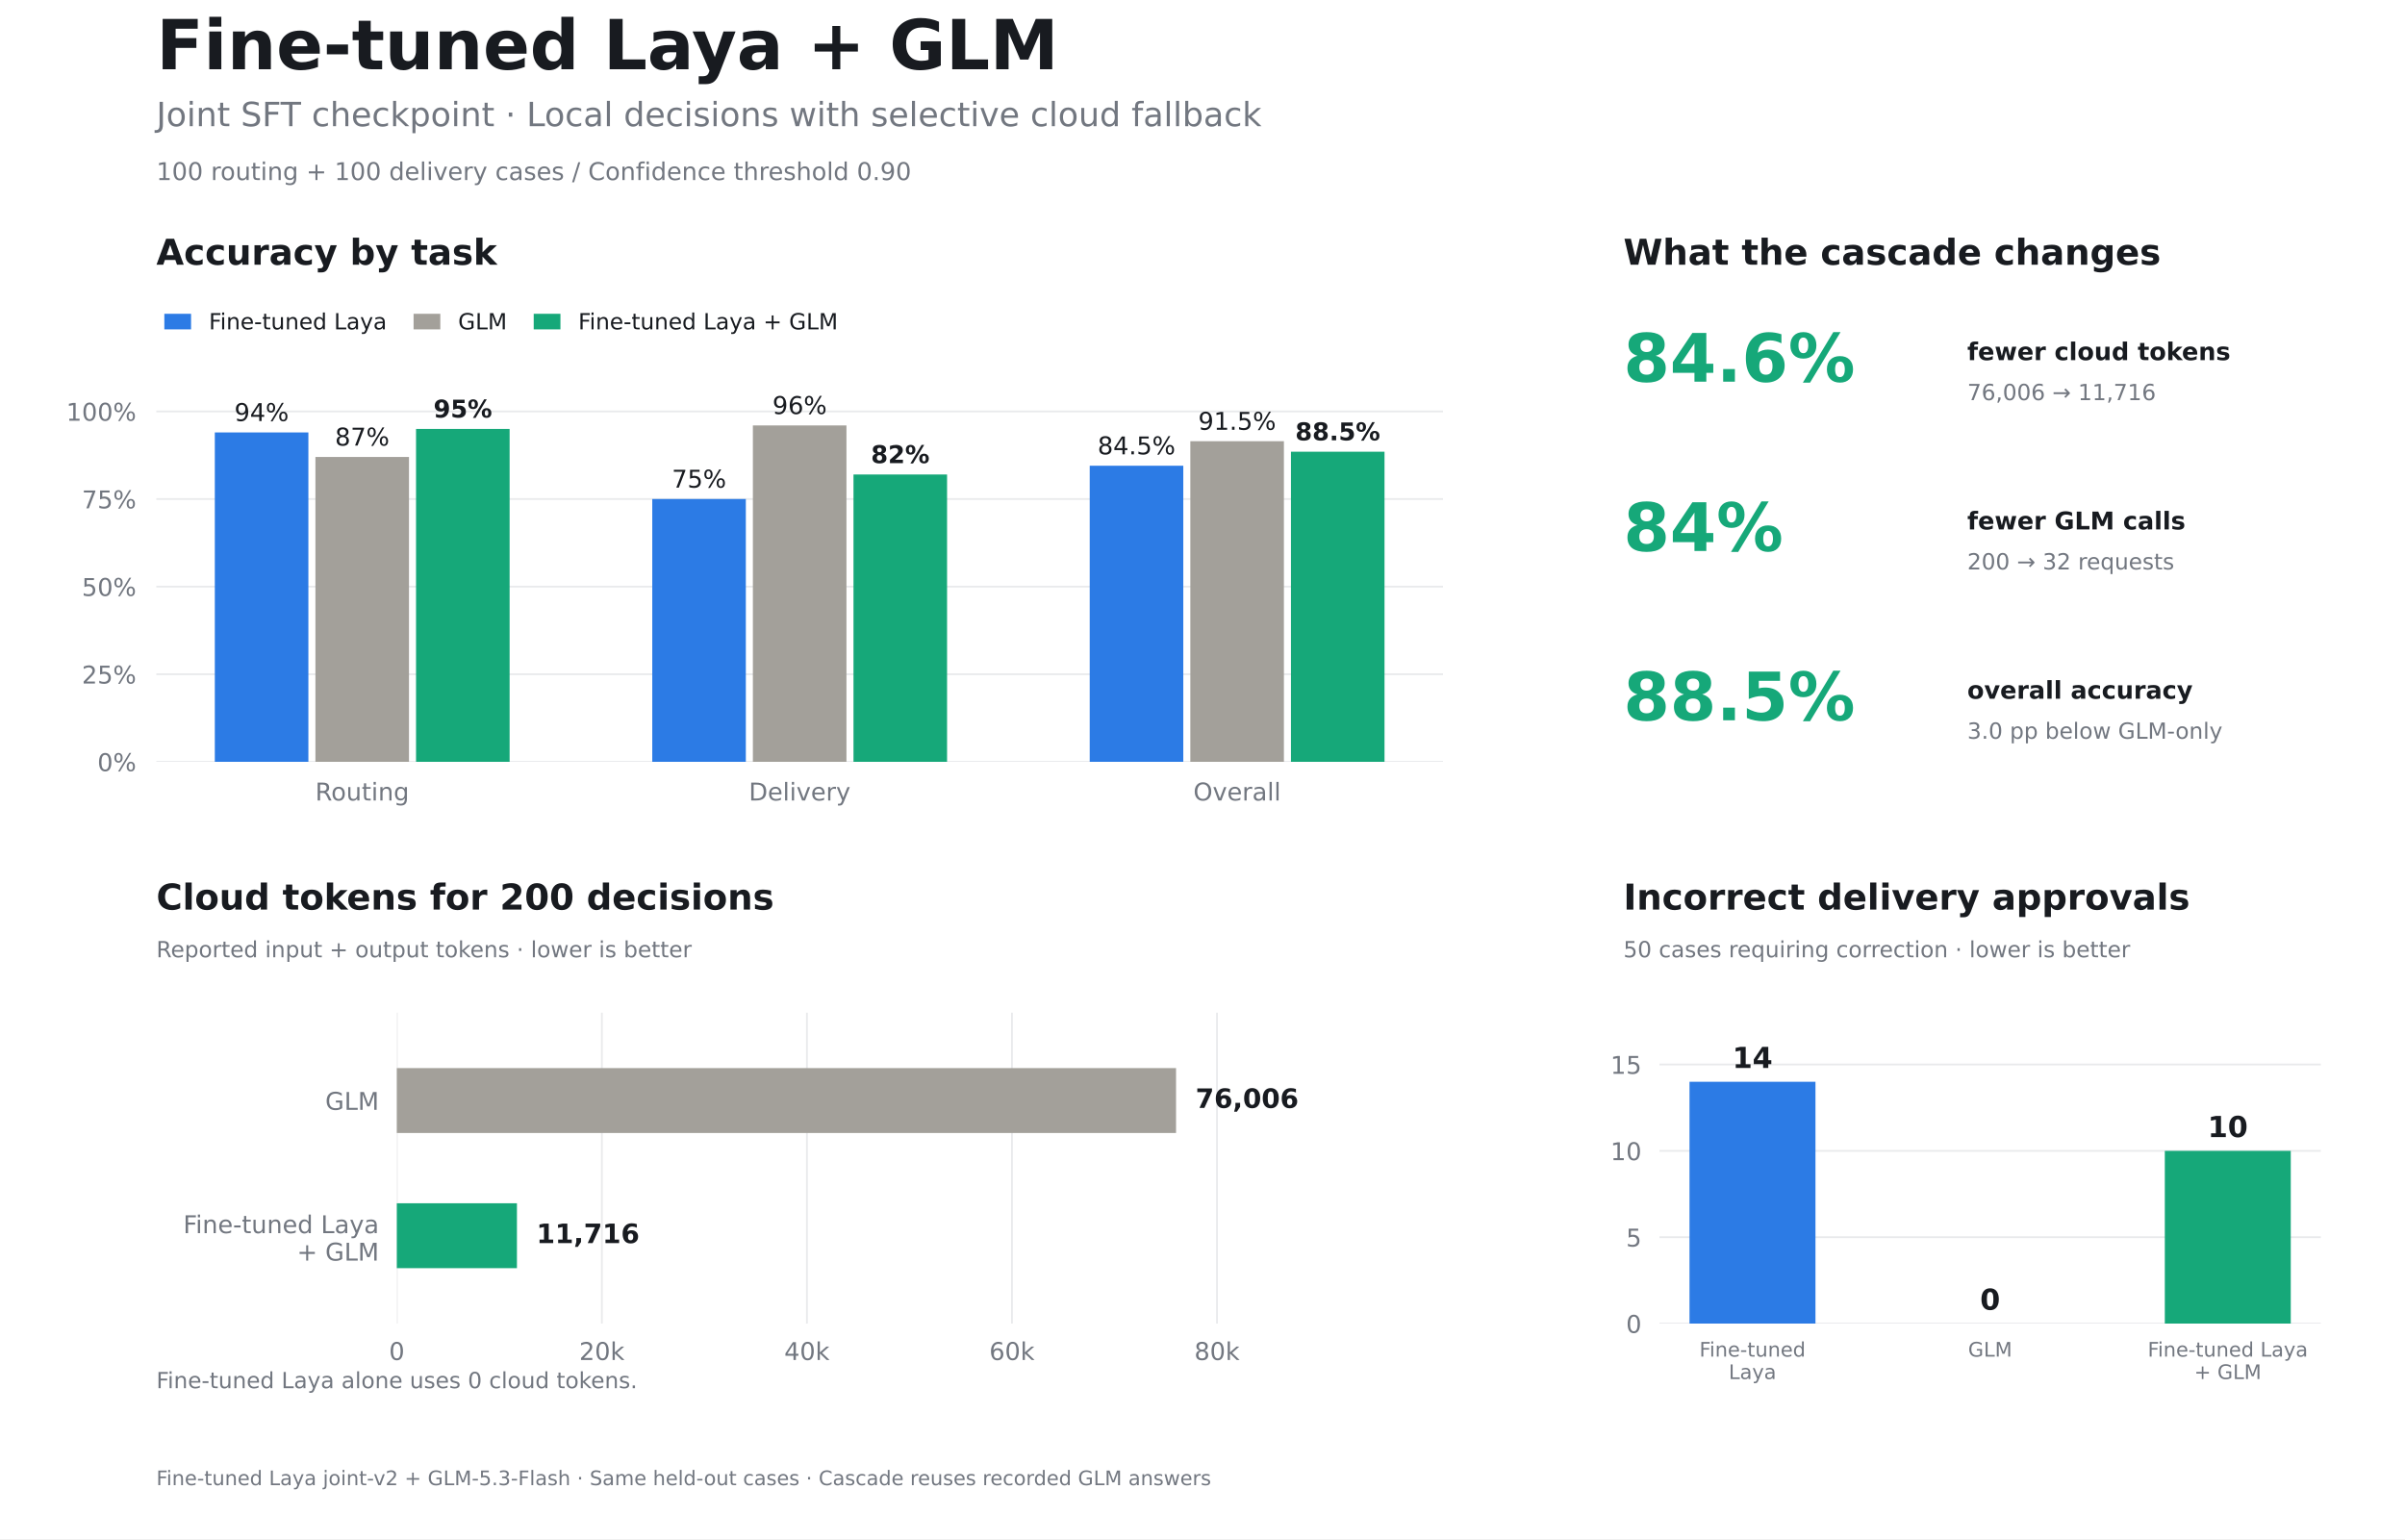
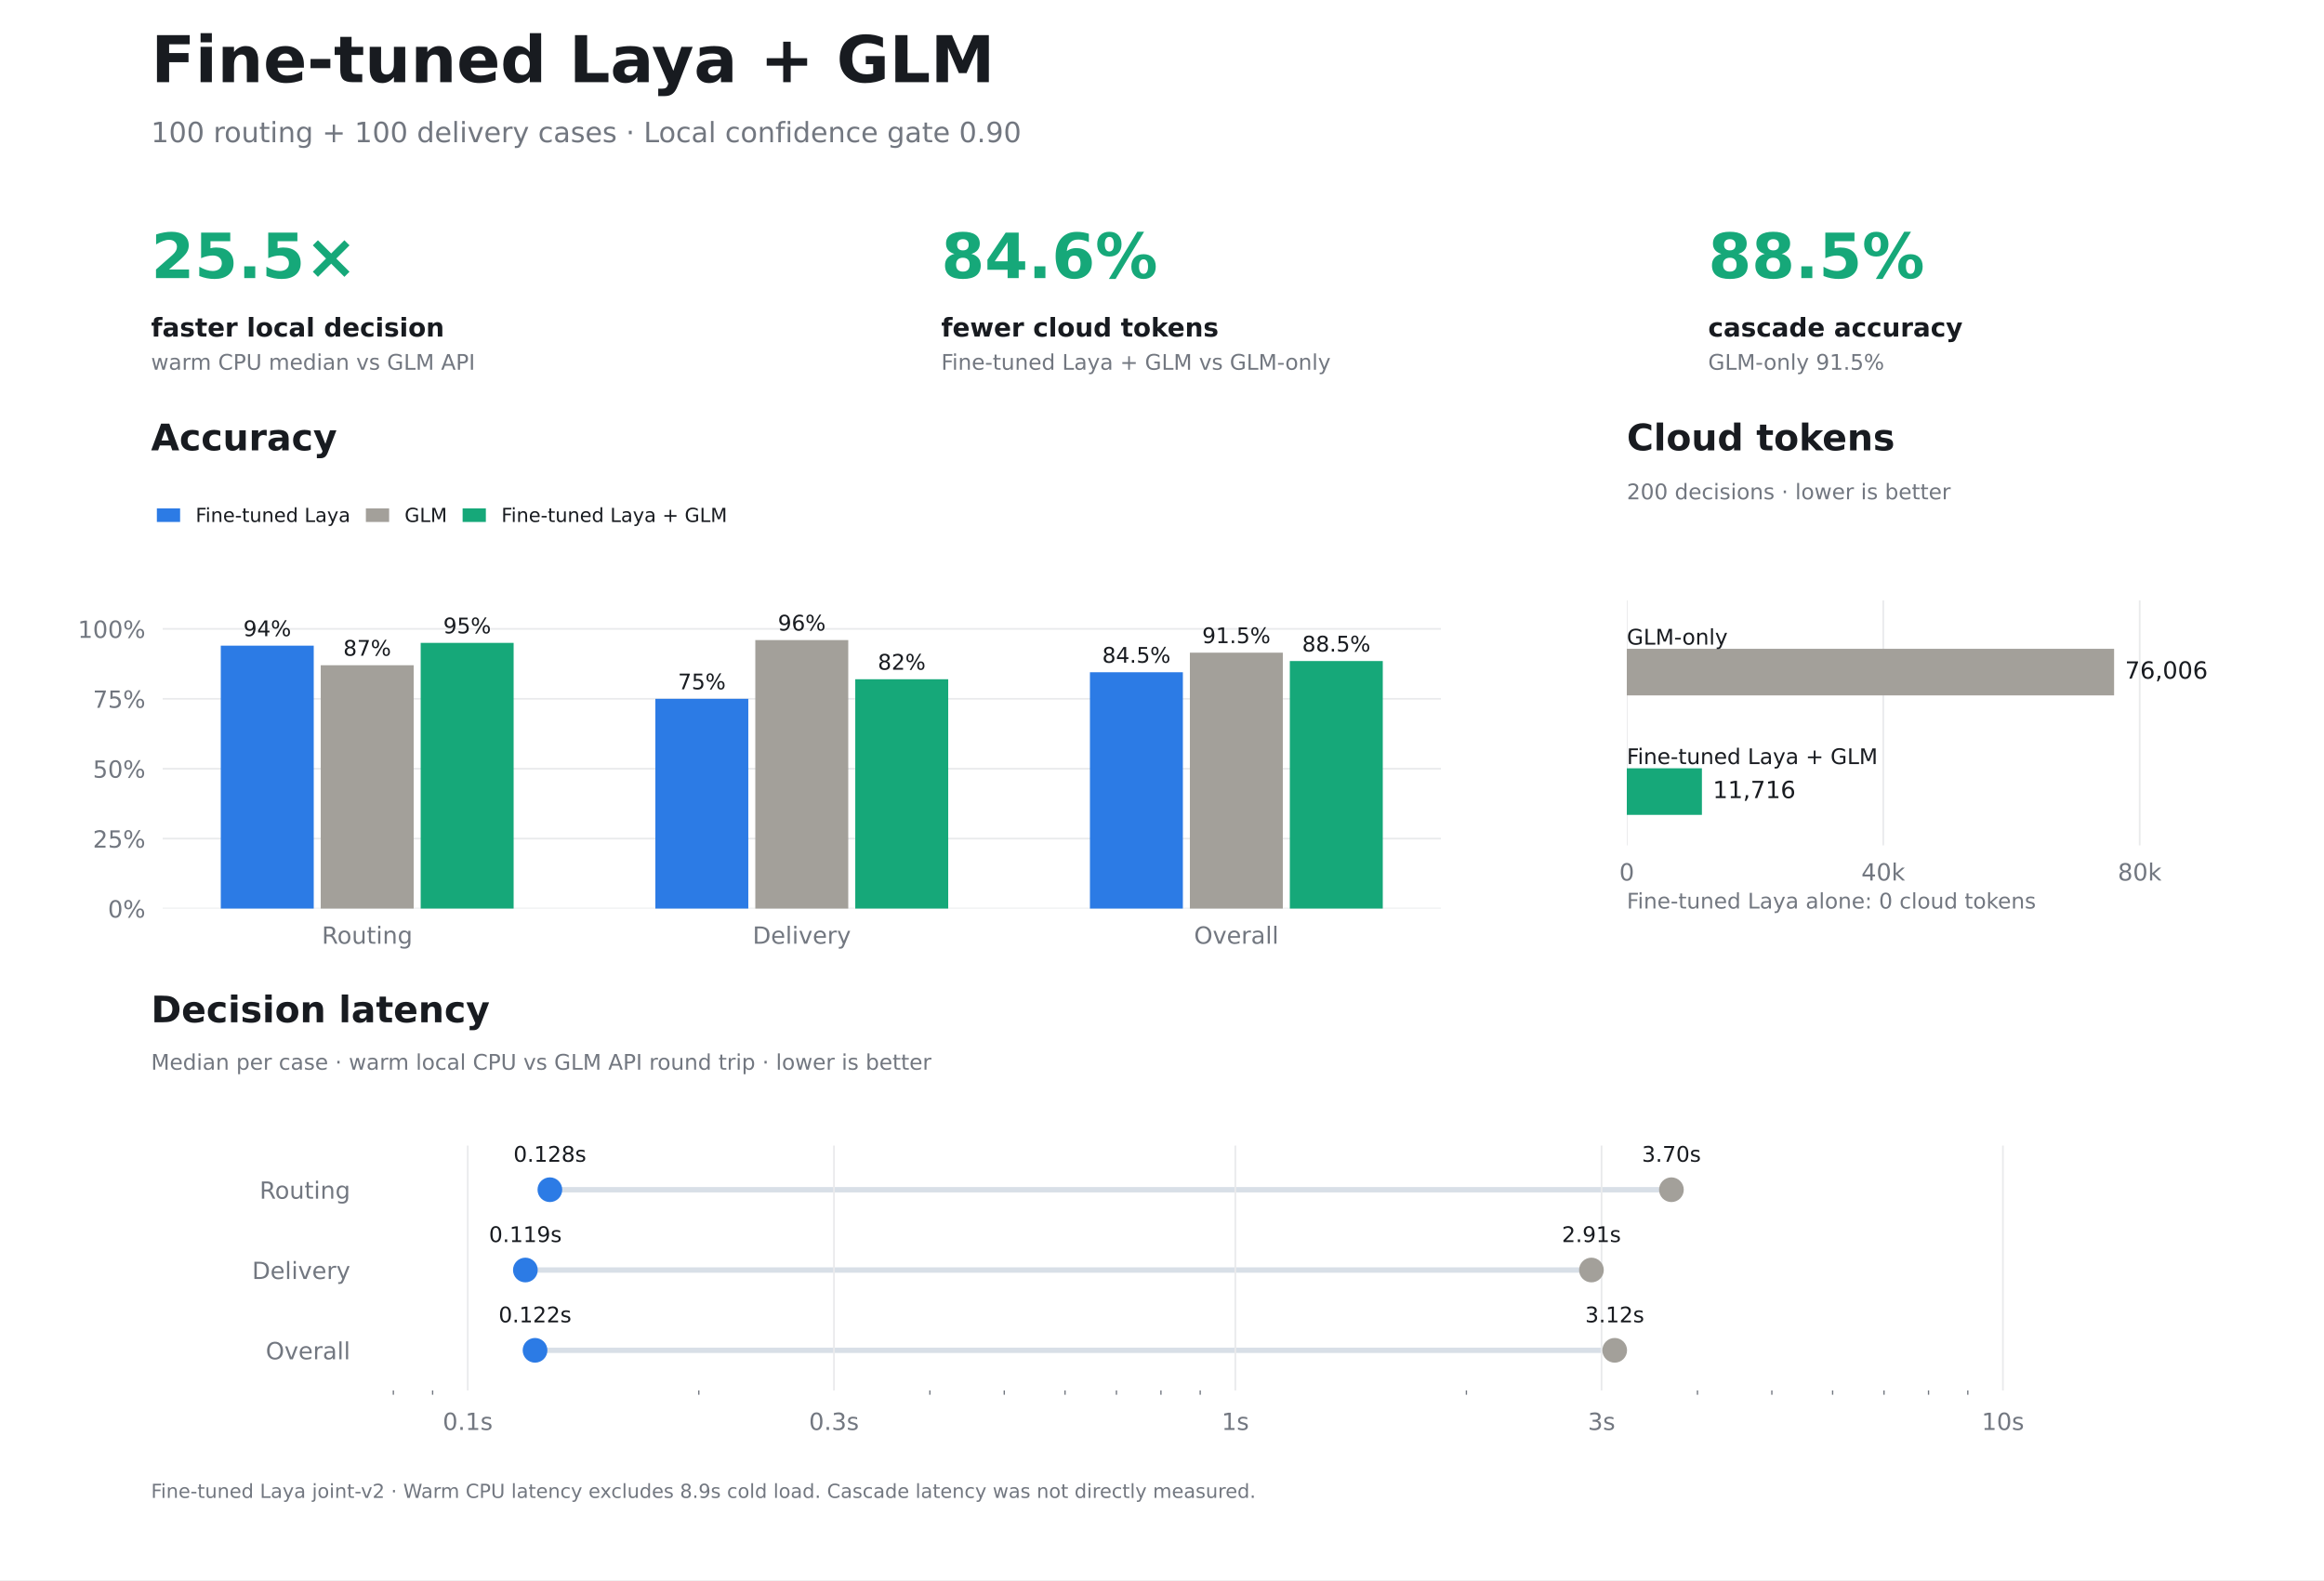
- <svg xmlns="http://www.w3.org/2000/svg" width="1080pt" height="691.2pt" viewBox="0 0 1080 691.2" version="1.1">
+ <svg xmlns="http://www.w3.org/2000/svg" xmlns:xlink="http://www.w3.org/1999/xlink" width="1080pt" height="734.4pt" viewBox="0 0 1080 734.4" version="1.1">
  <defs>
    <style type="text/css">*{stroke-linejoin: round; stroke-linecap: butt}</style>
  </defs>
  <g id="figure_1">
    <g id="patch_1">
-       <path d="M 0 691.2 L 1080 691.2 L 1080 0 L 0 0 z " style="fill: #ffffff" />
+       <path d="M 0 734.4  L 1080 734.4  L 1080 0  L 0 0  z " style="fill: #ffffff" />
    </g>
    <g id="axes_1">
      <g id="patch_2">
-         <path d="M 70.2 342.144 L 648 342.144 L 648 165.888 L 70.2 165.888 z " style="fill: #ffffff" />
+         <path d="M 75.6 422.28  L 669.6 422.28  L 669.6 275.4  L 75.6 275.4  z " style="fill: #ffffff" />
      </g>
      <g id="matplotlib.axis_1">
        <g id="xtick_1">
          <g id="line2d_1" />
          <g id="text_1">
-             <text style="font-size: 11px; font-family: 'DejaVu Sans'; text-anchor: middle; fill: #727780" x="162.656" y="359.502" transform="rotate(-0 162.6556 359.5023)">Routing</text>
+             <text style="font-size: 11px; font-family: 'DejaVu Sans'; text-anchor: middle; fill: #727780" x="170.648" y="438.638" transform="rotate(-0 170.6478 438.6383)">Routing</text>
          </g>
        </g>
        <g id="xtick_2">
          <g id="line2d_2" />
          <g id="text_2">
-             <text style="font-size: 11px; font-family: 'DejaVu Sans'; text-anchor: middle; fill: #727780" x="359.1" y="359.502" transform="rotate(-0 359.1 359.5023)">Delivery</text>
+             <text style="font-size: 11px; font-family: 'DejaVu Sans'; text-anchor: middle; fill: #727780" x="372.6" y="438.638" transform="rotate(-0 372.6 438.6383)">Delivery</text>
          </g>
        </g>
        <g id="xtick_3">
          <g id="line2d_3" />
          <g id="text_3">
-             <text style="font-size: 11px; font-family: 'DejaVu Sans'; text-anchor: middle; fill: #727780" x="555.544" y="359.502" transform="rotate(-0 555.5444 359.5023)">Overall</text>
+             <text style="font-size: 11px; font-family: 'DejaVu Sans'; text-anchor: middle; fill: #727780" x="574.552" y="438.638" transform="rotate(-0 574.5522 438.6383)">Overall</text>
          </g>
        </g>
      </g>
      <g id="matplotlib.axis_2">
        <g id="ytick_1">
          <g id="line2d_4">
-             <path d="M 70.2 342.144 L 648 342.144 " clip-path="url(#p330a0d3d9b)" style="fill: none; stroke: #e9eaec; stroke-width: 0.8; stroke-linecap: square" />
+             <path d="M 75.6 422.28  L 669.6 422.28  " clip-path="url(#p20b0ad1a99)" style="fill: none; stroke: #e9eaec; stroke-width: 0.8; stroke-linecap: square" />
          </g>
          <g id="line2d_5" />
          <g id="text_4">
-             <text style="font-size: 11px; font-family: 'DejaVu Sans'; text-anchor: end; fill: #727780" x="61.2" y="346.323" transform="rotate(-0 61.2 346.3231)">0%</text>
+             <text style="font-size: 11px; font-family: 'DejaVu Sans'; text-anchor: end; fill: #727780" x="67.6" y="426.459" transform="rotate(-0 67.6 426.4591)">0%</text>
          </g>
        </g>
        <g id="ytick_2">
          <g id="line2d_6">
-             <path d="M 70.2 302.801 L 648 302.801 " clip-path="url(#p330a0d3d9b)" style="fill: none; stroke: #e9eaec; stroke-width: 0.8; stroke-linecap: square" />
+             <path d="M 75.6 389.784  L 669.6 389.784  " clip-path="url(#p20b0ad1a99)" style="fill: none; stroke: #e9eaec; stroke-width: 0.8; stroke-linecap: square" />
          </g>
          <g id="line2d_7" />
          <g id="text_5">
-             <text style="font-size: 11px; font-family: 'DejaVu Sans'; text-anchor: end; fill: #727780" x="61.2" y="306.98" transform="rotate(-0 61.2 306.9803)">25%</text>
+             <text style="font-size: 11px; font-family: 'DejaVu Sans'; text-anchor: end; fill: #727780" x="67.6" y="393.964" transform="rotate(-0 67.6 393.9636)">25%</text>
          </g>
        </g>
        <g id="ytick_3">
          <g id="line2d_8">
-             <path d="M 70.2 263.458 L 648 263.458 " clip-path="url(#p330a0d3d9b)" style="fill: none; stroke: #e9eaec; stroke-width: 0.8; stroke-linecap: square" />
+             <path d="M 75.6 357.289  L 669.6 357.289  " clip-path="url(#p20b0ad1a99)" style="fill: none; stroke: #e9eaec; stroke-width: 0.8; stroke-linecap: square" />
          </g>
          <g id="line2d_9" />
          <g id="text_6">
-             <text style="font-size: 11px; font-family: 'DejaVu Sans'; text-anchor: end; fill: #727780" x="61.2" y="267.637" transform="rotate(-0 61.2 267.6374)">50%</text>
+             <text style="font-size: 11px; font-family: 'DejaVu Sans'; text-anchor: end; fill: #727780" x="67.6" y="361.468" transform="rotate(-0 67.6 361.468)">50%</text>
          </g>
        </g>
        <g id="ytick_4">
          <g id="line2d_10">
-             <path d="M 70.2 224.115 L 648 224.115 " clip-path="url(#p330a0d3d9b)" style="fill: none; stroke: #e9eaec; stroke-width: 0.8; stroke-linecap: square" />
+             <path d="M 75.6 324.793  L 669.6 324.793  " clip-path="url(#p20b0ad1a99)" style="fill: none; stroke: #e9eaec; stroke-width: 0.8; stroke-linecap: square" />
          </g>
          <g id="line2d_11" />
          <g id="text_7">
-             <text style="font-size: 11px; font-family: 'DejaVu Sans'; text-anchor: end; fill: #727780" x="61.2" y="228.295" transform="rotate(-0 61.2 228.2946)">75%</text>
+             <text style="font-size: 11px; font-family: 'DejaVu Sans'; text-anchor: end; fill: #727780" x="67.6" y="328.972" transform="rotate(-0 67.6 328.9724)">75%</text>
          </g>
        </g>
        <g id="ytick_5">
          <g id="line2d_12">
-             <path d="M 70.2 184.773 L 648 184.773 " clip-path="url(#p330a0d3d9b)" style="fill: none; stroke: #e9eaec; stroke-width: 0.8; stroke-linecap: square" />
+             <path d="M 75.6 292.298  L 669.6 292.298  " clip-path="url(#p20b0ad1a99)" style="fill: none; stroke: #e9eaec; stroke-width: 0.8; stroke-linecap: square" />
          </g>
          <g id="line2d_13" />
          <g id="text_8">
-             <text style="font-size: 11px; font-family: 'DejaVu Sans'; text-anchor: end; fill: #727780" x="61.2" y="188.952" transform="rotate(-0 61.2 188.9517)">100%</text>
+             <text style="font-size: 11px; font-family: 'DejaVu Sans'; text-anchor: end; fill: #727780" x="67.6" y="296.477" transform="rotate(-0 67.6 296.4768)">100%</text>
          </g>
        </g>
      </g>
      <g id="patch_3">
-         <path d="M 96.464 342.144 L 138.483 342.144 L 138.483 194.215 L 96.464 194.215 z " clip-path="url(#p330a0d3d9b)" style="fill: #2c7be5" />
+         <path d="M 102.6 422.28  L 145.798 422.28  L 145.798 300.097  L 102.6 300.097  z " clip-path="url(#p20b0ad1a99)" style="fill: #2c7be5" />
      </g>
      <g id="patch_4">
-         <path d="M 292.908 342.144 L 334.928 342.144 L 334.928 224.115 L 292.908 224.115 z " clip-path="url(#p330a0d3d9b)" style="fill: #2c7be5" />
+         <path d="M 304.552 422.28  L 347.75 422.28  L 347.75 324.793  L 304.552 324.793  z " clip-path="url(#p20b0ad1a99)" style="fill: #2c7be5" />
      </g>
      <g id="patch_5">
-         <path d="M 489.352 342.144 L 531.372 342.144 L 531.372 209.165 L 489.352 209.165 z " clip-path="url(#p330a0d3d9b)" style="fill: #2c7be5" />
+         <path d="M 506.504 422.28  L 549.702 422.28  L 549.702 312.445  L 506.504 312.445  z " clip-path="url(#p20b0ad1a99)" style="fill: #2c7be5" />
      </g>
      <g id="text_9">
-         <text style="font-size: 11px; font-family: 'DejaVu Sans'; text-anchor: middle; fill: #181b20" x="117.473" y="189.095" transform="rotate(-0 117.4734 189.0945)">94%</text>
+         <text style="font-size: 10px; font-family: 'DejaVu Sans'; text-anchor: middle; fill: #181b20" x="124.199" y="295.677" transform="rotate(-0 124.1988 295.6773)">94%</text>
      </g>
      <g id="text_10">
-         <text style="font-size: 11px; font-family: 'DejaVu Sans'; text-anchor: middle; fill: #181b20" x="313.918" y="218.995" transform="rotate(-0 313.9178 218.9951)">75%</text>
+         <text style="font-size: 10px; font-family: 'DejaVu Sans'; text-anchor: middle; fill: #181b20" x="326.151" y="320.374" transform="rotate(-0 326.151 320.3739)">75%</text>
      </g>
      <g id="text_11">
-         <text style="font-size: 11px; font-family: 'DejaVu Sans'; text-anchor: middle; fill: #181b20" x="510.362" y="204.045" transform="rotate(-0 510.3622 204.0448)">84.5%</text>
+         <text style="font-size: 10px; font-family: 'DejaVu Sans'; text-anchor: middle; fill: #181b20" x="528.103" y="308.026" transform="rotate(-0 528.1032 308.0256)">84.5%</text>
      </g>
      <g id="patch_6">
-         <path d="M 141.646 342.144 L 183.665 342.144 L 183.665 205.231 L 141.646 205.231 z " clip-path="url(#p330a0d3d9b)" style="fill: #a3a09a" />
+         <path d="M 149.049 422.28  L 192.247 422.28  L 192.247 309.195  L 149.049 309.195  z " clip-path="url(#p20b0ad1a99)" style="fill: #a3a09a" />
      </g>
      <g id="patch_7">
-         <path d="M 338.09 342.144 L 380.11 342.144 L 380.11 191.067 L 338.09 191.067 z " clip-path="url(#p330a0d3d9b)" style="fill: #a3a09a" />
+         <path d="M 351.001 422.28  L 394.199 422.28  L 394.199 297.497  L 351.001 297.497  z " clip-path="url(#p20b0ad1a99)" style="fill: #a3a09a" />
      </g>
      <g id="patch_8">
-         <path d="M 534.535 342.144 L 576.554 342.144 L 576.554 198.149 L 534.535 198.149 z " clip-path="url(#p330a0d3d9b)" style="fill: #a3a09a" />
+         <path d="M 552.953 422.28  L 596.151 422.28  L 596.151 303.346  L 552.953 303.346  z " clip-path="url(#p20b0ad1a99)" style="fill: #a3a09a" />
      </g>
      <g id="text_12">
-         <text style="font-size: 11px; font-family: 'DejaVu Sans'; text-anchor: middle; fill: #181b20" x="162.656" y="200.111" transform="rotate(-0 162.6556 200.1105)">87%</text>
+         <text style="font-size: 10px; font-family: 'DejaVu Sans'; text-anchor: middle; fill: #181b20" x="170.648" y="304.776" transform="rotate(-0 170.6478 304.776)">87%</text>
      </g>
      <g id="text_13">
-         <text style="font-size: 11px; font-family: 'DejaVu Sans'; text-anchor: middle; fill: #181b20" x="359.1" y="185.947" transform="rotate(-0 359.1 185.9471)">96%</text>
+         <text style="font-size: 10px; font-family: 'DejaVu Sans'; text-anchor: middle; fill: #181b20" x="372.6" y="293.078" transform="rotate(-0 372.6 293.0776)">96%</text>
      </g>
      <g id="text_14">
-         <text style="font-size: 11px; font-family: 'DejaVu Sans'; text-anchor: middle; fill: #181b20" x="555.544" y="193.029" transform="rotate(-0 555.5444 193.0288)">91.5%</text>
+         <text style="font-size: 10px; font-family: 'DejaVu Sans'; text-anchor: middle; fill: #181b20" x="574.552" y="298.927" transform="rotate(-0 574.5522 298.9268)">91.5%</text>
      </g>
      <g id="patch_9">
-         <path d="M 186.828 342.144 L 228.848 342.144 L 228.848 192.641 L 186.828 192.641 z " clip-path="url(#p330a0d3d9b)" style="fill: #16a879" />
+         <path d="M 195.498 422.28  L 238.696 422.28  L 238.696 298.797  L 195.498 298.797  z " clip-path="url(#p20b0ad1a99)" style="fill: #16a879" />
      </g>
      <g id="patch_10">
-         <path d="M 383.272 342.144 L 425.292 342.144 L 425.292 213.099 L 383.272 213.099 z " clip-path="url(#p330a0d3d9b)" style="fill: #16a879" />
+         <path d="M 397.45 422.28  L 440.648 422.28  L 440.648 315.695  L 397.45 315.695  z " clip-path="url(#p20b0ad1a99)" style="fill: #16a879" />
      </g>
      <g id="patch_11">
-         <path d="M 579.717 342.144 L 621.736 342.144 L 621.736 202.87 L 579.717 202.87 z " clip-path="url(#p330a0d3d9b)" style="fill: #16a879" />
+         <path d="M 599.402 422.28  L 642.6 422.28  L 642.6 307.246  L 599.402 307.246  z " clip-path="url(#p20b0ad1a99)" style="fill: #16a879" />
      </g>
      <g id="text_15">
-         <text style="font-weight: 700; font-size: 11px; font-family: 'DejaVu Sans'; text-anchor: middle; fill: #181b20" x="207.838" y="187.521" transform="rotate(-0 207.8378 187.5208)">95%</text>
+         <text style="font-size: 10px; font-family: 'DejaVu Sans'; text-anchor: middle; fill: #181b20" x="217.097" y="294.377" transform="rotate(-0 217.0968 294.3774)">95%</text>
      </g>
      <g id="text_16">
-         <text style="font-weight: 700; font-size: 11px; font-family: 'DejaVu Sans'; text-anchor: middle; fill: #181b20" x="404.282" y="207.979" transform="rotate(-0 404.2822 207.9791)">82%</text>
+         <text style="font-size: 10px; font-family: 'DejaVu Sans'; text-anchor: middle; fill: #181b20" x="419.049" y="311.275" transform="rotate(-0 419.049 311.2751)">82%</text>
      </g>
      <g id="text_17">
-         <text style="font-weight: 700; font-size: 11px; font-family: 'DejaVu Sans'; text-anchor: middle; fill: #181b20" x="600.727" y="197.75" transform="rotate(-0 600.7266 197.7499)">88.5%</text>
+         <text style="font-size: 10px; font-family: 'DejaVu Sans'; text-anchor: middle; fill: #181b20" x="621.001" y="302.826" transform="rotate(-0 621.0012 302.8263)">88.5%</text>
      </g>
    </g>
    <g id="axes_2">
      <g id="patch_12">
-         <path d="M 178.2 594.432 L 615.6 594.432 L 615.6 454.81 L 178.2 454.81 z " style="fill: #ffffff" />
+         <path d="M 756 392.904  L 1036.8 392.904  L 1036.8 279.072  L 756 279.072  z " style="fill: #ffffff" />
      </g>
      <g id="matplotlib.axis_3">
        <g id="xtick_4">
          <g id="line2d_14">
-             <path d="M 178.2 594.432 L 178.2 454.81 " clip-path="url(#pcb8eba3ae8)" style="fill: none; stroke: #e9eaec; stroke-width: 0.8; stroke-linecap: square" />
+             <path d="M 756 392.904  L 756 279.072  " clip-path="url(#pf6591b30eb)" style="fill: none; stroke: #e9eaec; stroke-width: 0.8; stroke-linecap: square" />
          </g>
          <g id="line2d_15" />
          <g id="text_18">
-             <text style="font-size: 11px; font-family: 'DejaVu Sans'; text-anchor: middle; fill: #727780" x="178.2" y="610.79" transform="rotate(-0 178.2 610.7903)">0</text>
+             <text style="font-size: 11px; font-family: 'DejaVu Sans'; text-anchor: middle; fill: #727780" x="756" y="409.262" transform="rotate(-0 756 409.2623)">0</text>
          </g>
        </g>
        <g id="xtick_5">
          <g id="line2d_16">
-             <path d="M 270.277 594.432 L 270.277 454.81 " clip-path="url(#pcb8eba3ae8)" style="fill: none; stroke: #e9eaec; stroke-width: 0.8; stroke-linecap: square" />
+             <path d="M 875.176 392.904  L 875.176 279.072  " clip-path="url(#pf6591b30eb)" style="fill: none; stroke: #e9eaec; stroke-width: 0.8; stroke-linecap: square" />
          </g>
          <g id="line2d_17" />
          <g id="text_19">
-             <text style="font-size: 11px; font-family: 'DejaVu Sans'; text-anchor: middle; fill: #727780" x="270.277" y="610.79" transform="rotate(-0 270.2769 610.7903)">20k</text>
+             <text style="font-size: 11px; font-family: 'DejaVu Sans'; text-anchor: middle; fill: #727780" x="875.176" y="409.262" transform="rotate(-0 875.1757 409.2623)">40k</text>
          </g>
        </g>
        <g id="xtick_6">
          <g id="line2d_18">
-             <path d="M 362.354 594.432 L 362.354 454.81 " clip-path="url(#pcb8eba3ae8)" style="fill: none; stroke: #e9eaec; stroke-width: 0.8; stroke-linecap: square" />
+             <path d="M 994.351 392.904  L 994.351 279.072  " clip-path="url(#pf6591b30eb)" style="fill: none; stroke: #e9eaec; stroke-width: 0.8; stroke-linecap: square" />
          </g>
          <g id="line2d_19" />
          <g id="text_20">
-             <text style="font-size: 11px; font-family: 'DejaVu Sans'; text-anchor: middle; fill: #727780" x="362.354" y="610.79" transform="rotate(-0 362.3539 610.7903)">40k</text>
-           </g>
-         </g>
-         <g id="xtick_7">
-           <g id="line2d_20">
-             <path d="M 454.431 594.432 L 454.431 454.81 " clip-path="url(#pcb8eba3ae8)" style="fill: none; stroke: #e9eaec; stroke-width: 0.8; stroke-linecap: square" />
-           </g>
-           <g id="line2d_21" />
-           <g id="text_21">
-             <text style="font-size: 11px; font-family: 'DejaVu Sans'; text-anchor: middle; fill: #727780" x="454.431" y="610.79" transform="rotate(-0 454.4308 610.7903)">60k</text>
-           </g>
-         </g>
-         <g id="xtick_8">
-           <g id="line2d_22">
-             <path d="M 546.508 594.432 L 546.508 454.81 " clip-path="url(#pcb8eba3ae8)" style="fill: none; stroke: #e9eaec; stroke-width: 0.8; stroke-linecap: square" />
-           </g>
-           <g id="line2d_23" />
-           <g id="text_22">
-             <text style="font-size: 11px; font-family: 'DejaVu Sans'; text-anchor: middle; fill: #727780" x="546.508" y="610.79" transform="rotate(-0 546.5078 610.7903)">80k</text>
-           </g>
-         </g>
-       </g>
-       <g id="matplotlib.axis_4">
-         <g id="ytick_6">
-           <g id="line2d_24" />
-           <g id="text_23">
-             <text style="font-size: 11px; font-family: 'DejaVu Sans'; text-anchor: end; fill: #727780" x="170.2" y="498.447" transform="rotate(-0 170.2 498.4472)">GLM</text>
-           </g>
-         </g>
-         <g id="ytick_7">
-           <g id="line2d_25" />
-           <g id="text_24">
-             <text style="font-size: 11px; font-family: 'DejaVu Sans'; fill: #727780" transform="translate(82.2825 553.8297)">Fine-tuned Laya</text>
-             <text style="font-size: 11px; font-family: 'DejaVu Sans'; fill: #727780" transform="translate(133.3431 566.1473)">+ GLM</text>
-           </g>
-         </g>
-       </g>
+             <text style="font-size: 11px; font-family: 'DejaVu Sans'; text-anchor: middle; fill: #727780" x="994.351" y="409.262" transform="rotate(-0 994.3513 409.2623)">80k</text>
+           </g>
+         </g>
+       </g>
+       <g id="matplotlib.axis_4" />
      <g id="patch_13">
-         <path d="M 178.2 508.837 L 528.12 508.837 L 528.12 479.699 L 178.2 479.699 z " clip-path="url(#pcb8eba3ae8)" style="fill: #a3a09a" />
-       </g>
-       <g id="text_25">
-         <text style="font-weight: 700; font-size: 12px; font-family: 'DejaVu Sans'; text-anchor: start; fill: #181b20" x="536.868" y="497.579" transform="rotate(-0 536.868 497.5794)">76,006</text>
+         <path d="M 756 323.217  L 982.452 323.217  L 982.452 301.561  L 756 301.561  z " clip-path="url(#pf6591b30eb)" style="fill: #a3a09a" />
+       </g>
+       <g id="text_21">
+         <text style="font-size: 10px; font-family: 'DejaVu Sans'; text-anchor: start; fill: #181b20" x="756" y="299.6" transform="rotate(-0 756 299.6003)">GLM-only</text>
+       </g>
+       <g id="text_22">
+         <text style="font-size: 11px; font-family: 'DejaVu Sans'; text-anchor: start; fill: #181b20" x="987.517" y="315.424" transform="rotate(-0 987.5166 315.424)">76,006</text>
      </g>
      <g id="patch_14">
-         <path d="M 178.2 569.543 L 232.139 569.543 L 232.139 540.404 L 178.2 540.404 z " clip-path="url(#pcb8eba3ae8)" style="fill: #16a879" />
-       </g>
-       <g id="text_26">
-         <text style="font-weight: 700; font-size: 12px; font-family: 'DejaVu Sans'; text-anchor: start; fill: #181b20" x="240.887" y="558.285" transform="rotate(-0 240.8867 558.2847)">11,716</text>
+         <path d="M 756 378.744  L 790.907 378.744  L 790.907 357.089  L 756 357.089  z " clip-path="url(#pf6591b30eb)" style="fill: #16a879" />
+       </g>
+       <g id="text_23">
+         <text style="font-size: 10px; font-family: 'DejaVu Sans'; text-anchor: start; fill: #181b20" x="756" y="355.128" transform="rotate(-0 756 355.1281)">Fine-tuned Laya + GLM</text>
+       </g>
+       <g id="text_24">
+         <text style="font-size: 11px; font-family: 'DejaVu Sans'; text-anchor: start; fill: #181b20" x="795.972" y="370.952" transform="rotate(-0 795.9715 370.9518)">11,716</text>
      </g>
    </g>
    <g id="axes_3">
      <g id="patch_15">
-         <path d="M 745.2 594.432 L 1042.2 594.432 L 1042.2 454.81 L 745.2 454.81 z " style="fill: #ffffff" />
+         <path d="M 172.8 646.272  L 993.6 646.272  L 993.6 532.44  L 172.8 532.44  z " style="fill: #ffffff" />
+       </g>
+       <g id="line2d_20">
+         <path d="M 255.537 552.967  L 776.731 552.967  " clip-path="url(#p78d9b6365d)" style="fill: none; stroke: #d8dfe7; stroke-width: 2.5; stroke-linecap: square" />
+       </g>
+       <g id="line2d_21">
+         <path d="M 244.146 590.289  L 739.561 590.289  " clip-path="url(#p78d9b6365d)" style="fill: none; stroke: #d8dfe7; stroke-width: 2.5; stroke-linecap: square" />
+       </g>
+       <g id="line2d_22">
+         <path d="M 248.641 627.611  L 750.375 627.611  " clip-path="url(#p78d9b6365d)" style="fill: none; stroke: #d8dfe7; stroke-width: 2.5; stroke-linecap: square" />
      </g>
      <g id="matplotlib.axis_5">
+         <g id="xtick_7">
+           <g id="line2d_23">
+             <path d="M 217.367 646.272  L 217.367 532.44  " clip-path="url(#p78d9b6365d)" style="fill: none; stroke: #e9eaec; stroke-width: 0.8; stroke-linecap: square" />
+           </g>
+           <g id="line2d_24" />
+           <g id="text_25">
+             <text style="font-size: 11px; font-family: 'DejaVu Sans'; text-anchor: middle; fill: #727780" x="217.367" y="664.63" transform="rotate(-0 217.3669 664.6303)">0.1s</text>
+           </g>
+         </g>
+         <g id="xtick_8">
+           <g id="line2d_25">
+             <path d="M 387.561 646.272  L 387.561 532.44  " clip-path="url(#p78d9b6365d)" style="fill: none; stroke: #e9eaec; stroke-width: 0.8; stroke-linecap: square" />
+           </g>
+           <g id="line2d_26" />
+           <g id="text_26">
+             <text style="font-size: 11px; font-family: 'DejaVu Sans'; text-anchor: middle; fill: #727780" x="387.561" y="664.63" transform="rotate(-0 387.5607 664.6303)">0.3s</text>
+           </g>
+         </g>
        <g id="xtick_9">
-           <g id="line2d_26" />
+           <g id="line2d_27">
+             <path d="M 574.077 646.272  L 574.077 532.44  " clip-path="url(#p78d9b6365d)" style="fill: none; stroke: #e9eaec; stroke-width: 0.8; stroke-linecap: square" />
+           </g>
+           <g id="line2d_28" />
          <g id="text_27">
-             <text style="font-size: 9px; font-family: 'DejaVu Sans'; fill: #727780" transform="translate(763.1306 609.2706)">Fine-tuned</text>
-             <text style="font-size: 9px; font-family: 'DejaVu Sans'; fill: #727780" transform="translate(776.2945 619.3486)">Laya</text>
+             <text style="font-size: 11px; font-family: 'DejaVu Sans'; text-anchor: middle; fill: #727780" x="574.077" y="664.63" transform="rotate(-0 574.0767 664.6303)">1s</text>
          </g>
        </g>
        <g id="xtick_10">
-           <g id="line2d_27" />
+           <g id="line2d_29">
+             <path d="M 744.271 646.272  L 744.271 532.44  " clip-path="url(#p78d9b6365d)" style="fill: none; stroke: #e9eaec; stroke-width: 0.8; stroke-linecap: square" />
+           </g>
+           <g id="line2d_30" />
          <g id="text_28">
-             <text style="font-size: 9px; font-family: 'DejaVu Sans'; text-anchor: middle; fill: #727780" x="893.7" y="609.271" transform="rotate(-0 893.7 609.2706)">GLM</text>
+             <text style="font-size: 11px; font-family: 'DejaVu Sans'; text-anchor: middle; fill: #727780" x="744.271" y="664.63" transform="rotate(-0 744.2705 664.6303)">3s</text>
          </g>
        </g>
        <g id="xtick_11">
-           <g id="line2d_28" />
+           <g id="line2d_31">
+             <path d="M 930.787 646.272  L 930.787 532.44  " clip-path="url(#p78d9b6365d)" style="fill: none; stroke: #e9eaec; stroke-width: 0.8; stroke-linecap: square" />
+           </g>
+           <g id="line2d_32" />
          <g id="text_29">
-             <text style="font-size: 9px; font-family: 'DejaVu Sans'; fill: #727780" transform="translate(964.4531 609.2706)">Fine-tuned Laya</text>
-             <text style="font-size: 9px; font-family: 'DejaVu Sans'; fill: #727780" transform="translate(985.3416 619.3486)">+ GLM</text>
+             <text style="font-size: 11px; font-family: 'DejaVu Sans'; text-anchor: middle; fill: #727780" x="930.787" y="664.63" transform="rotate(-0 930.7865 664.6303)">10s</text>
+           </g>
+         </g>
+         <g id="xtick_12">
+           <g id="line2d_33">
+             <defs>
+               <path id="m1611478c87" d="M 0 0  L 0 2  " style="stroke: #727780; stroke-width: 0.6" />
+             </defs>
+             <g>
+               <use xlink:href="#m1611478c87" x="182.798" y="646.272" style="fill: #727780; stroke: #727780; stroke-width: 0.6" />
+             </g>
+           </g>
+         </g>
+         <g id="xtick_13">
+           <g id="line2d_34">
+             <g>
+               <use xlink:href="#m1611478c87" x="201.045" y="646.272" style="fill: #727780; stroke: #727780; stroke-width: 0.6" />
+             </g>
+           </g>
+         </g>
+         <g id="xtick_14">
+           <g id="line2d_35">
+             <g>
+               <use xlink:href="#m1611478c87" x="324.747" y="646.272" style="fill: #727780; stroke: #727780; stroke-width: 0.6" />
+             </g>
+           </g>
+         </g>
+         <g id="xtick_15">
+           <g id="line2d_36">
+             <g>
+               <use xlink:href="#m1611478c87" x="432.128" y="646.272" style="fill: #727780; stroke: #727780; stroke-width: 0.6" />
+             </g>
+           </g>
+         </g>
+         <g id="xtick_16">
+           <g id="line2d_37">
+             <g>
+               <use xlink:href="#m1611478c87" x="466.696" y="646.272" style="fill: #727780; stroke: #727780; stroke-width: 0.6" />
+             </g>
+           </g>
+         </g>
+         <g id="xtick_17">
+           <g id="line2d_38">
+             <g>
+               <use xlink:href="#m1611478c87" x="494.941" y="646.272" style="fill: #727780; stroke: #727780; stroke-width: 0.6" />
+             </g>
+           </g>
+         </g>
+         <g id="xtick_18">
+           <g id="line2d_39">
+             <g>
+               <use xlink:href="#m1611478c87" x="518.822" y="646.272" style="fill: #727780; stroke: #727780; stroke-width: 0.6" />
+             </g>
+           </g>
+         </g>
+         <g id="xtick_19">
+           <g id="line2d_40">
+             <g>
+               <use xlink:href="#m1611478c87" x="539.508" y="646.272" style="fill: #727780; stroke: #727780; stroke-width: 0.6" />
+             </g>
+           </g>
+         </g>
+         <g id="xtick_20">
+           <g id="line2d_41">
+             <g>
+               <use xlink:href="#m1611478c87" x="557.755" y="646.272" style="fill: #727780; stroke: #727780; stroke-width: 0.6" />
+             </g>
+           </g>
+         </g>
+         <g id="xtick_21">
+           <g id="line2d_42">
+             <g>
+               <use xlink:href="#m1611478c87" x="681.457" y="646.272" style="fill: #727780; stroke: #727780; stroke-width: 0.6" />
+             </g>
+           </g>
+         </g>
+         <g id="xtick_22">
+           <g id="line2d_43">
+             <g>
+               <use xlink:href="#m1611478c87" x="788.837" y="646.272" style="fill: #727780; stroke: #727780; stroke-width: 0.6" />
+             </g>
+           </g>
+         </g>
+         <g id="xtick_23">
+           <g id="line2d_44">
+             <g>
+               <use xlink:href="#m1611478c87" x="823.406" y="646.272" style="fill: #727780; stroke: #727780; stroke-width: 0.6" />
+             </g>
+           </g>
+         </g>
+         <g id="xtick_24">
+           <g id="line2d_45">
+             <g>
+               <use xlink:href="#m1611478c87" x="851.651" y="646.272" style="fill: #727780; stroke: #727780; stroke-width: 0.6" />
+             </g>
+           </g>
+         </g>
+         <g id="xtick_25">
+           <g id="line2d_46">
+             <g>
+               <use xlink:href="#m1611478c87" x="875.531" y="646.272" style="fill: #727780; stroke: #727780; stroke-width: 0.6" />
+             </g>
+           </g>
+         </g>
+         <g id="xtick_26">
+           <g id="line2d_47">
+             <g>
+               <use xlink:href="#m1611478c87" x="896.218" y="646.272" style="fill: #727780; stroke: #727780; stroke-width: 0.6" />
+             </g>
+           </g>
+         </g>
+         <g id="xtick_27">
+           <g id="line2d_48">
+             <g>
+               <use xlink:href="#m1611478c87" x="914.464" y="646.272" style="fill: #727780; stroke: #727780; stroke-width: 0.6" />
+             </g>
          </g>
        </g>
      </g>
      <g id="matplotlib.axis_6">
+         <g id="ytick_6">
+           <g id="line2d_49" />
+           <g id="text_30">
+             <text style="font-size: 11px; font-family: 'DejaVu Sans'; text-anchor: end; fill: #727780" x="162.8" y="557.146" transform="rotate(-0 162.8 557.1462)">Routing</text>
+           </g>
+         </g>
+         <g id="ytick_7">
+           <g id="line2d_50" />
+           <g id="text_31">
+             <text style="font-size: 11px; font-family: 'DejaVu Sans'; text-anchor: end; fill: #727780" x="162.8" y="594.468" transform="rotate(-0 162.8 594.4682)">Delivery</text>
+           </g>
+         </g>
        <g id="ytick_8">
-           <g id="line2d_29">
-             <path d="M 745.2 594.432 L 1042.2 594.432 " clip-path="url(#p5902030f2d)" style="fill: none; stroke: #e9eaec; stroke-width: 0.8; stroke-linecap: square" />
-           </g>
-           <g id="line2d_30" />
-           <g id="text_30">
-             <text style="font-size: 11px; font-family: 'DejaVu Sans'; text-anchor: end; fill: #727780" x="737.2" y="598.611" transform="rotate(-0 737.2 598.6111)">0</text>
-           </g>
-         </g>
-         <g id="ytick_9">
-           <g id="line2d_31">
-             <path d="M 745.2 555.648 L 1042.2 555.648 " clip-path="url(#p5902030f2d)" style="fill: none; stroke: #e9eaec; stroke-width: 0.8; stroke-linecap: square" />
-           </g>
-           <g id="line2d_32" />
-           <g id="text_31">
-             <text style="font-size: 11px; font-family: 'DejaVu Sans'; text-anchor: end; fill: #727780" x="737.2" y="559.827" transform="rotate(-0 737.2 559.8271)">5</text>
-           </g>
-         </g>
-         <g id="ytick_10">
-           <g id="line2d_33">
-             <path d="M 745.2 516.864 L 1042.2 516.864 " clip-path="url(#p5902030f2d)" style="fill: none; stroke: #e9eaec; stroke-width: 0.8; stroke-linecap: square" />
-           </g>
-           <g id="line2d_34" />
+           <g id="line2d_51" />
          <g id="text_32">
-             <text style="font-size: 11px; font-family: 'DejaVu Sans'; text-anchor: end; fill: #727780" x="737.2" y="521.043" transform="rotate(-0 737.2 521.0431)">10</text>
-           </g>
-         </g>
-         <g id="ytick_11">
-           <g id="line2d_35">
-             <path d="M 745.2 478.08 L 1042.2 478.08 " clip-path="url(#p5902030f2d)" style="fill: none; stroke: #e9eaec; stroke-width: 0.8; stroke-linecap: square" />
-           </g>
-           <g id="line2d_36" />
-           <g id="text_33">
-             <text style="font-size: 11px; font-family: 'DejaVu Sans'; text-anchor: end; fill: #727780" x="737.2" y="482.259" transform="rotate(-0 737.2 482.2591)">15</text>
-           </g>
-         </g>
-       </g>
+             <text style="font-size: 11px; font-family: 'DejaVu Sans'; text-anchor: end; fill: #727780" x="162.8" y="631.79" transform="rotate(-0 162.8 631.7902)">Overall</text>
+           </g>
+         </g>
+       </g>
+       <g id="PathCollection_1">
+         <defs>
+           <path id="mbdb11c078c" d="M 0 5.244  C 1.391 5.244 2.725 4.691 3.708 3.708  C 4.691 2.725 5.244 1.391 5.244 0  C 5.244 -1.391 4.691 -2.725 3.708 -3.708  C 2.725 -4.691 1.391 -5.244 0 -5.244  C -1.391 -5.244 -2.725 -4.691 -3.708 -3.708  C -4.691 -2.725 -5.244 -1.391 -5.244 0  C -5.244 1.391 -4.691 2.725 -3.708 3.708  C -2.725 4.691 -1.391 5.244 0 5.244  z " style="stroke: #2c7be5" />
+         </defs>
+         <g clip-path="url(#p78d9b6365d)">
+           <use xlink:href="#mbdb11c078c" x="255.537" y="552.967" style="fill: #2c7be5; stroke: #2c7be5" />
+         </g>
+       </g>
+       <g id="PathCollection_2">
+         <defs>
+           <path id="mca165a73e8" d="M 0 5.244  C 1.391 5.244 2.725 4.691 3.708 3.708  C 4.691 2.725 5.244 1.391 5.244 0  C 5.244 -1.391 4.691 -2.725 3.708 -3.708  C 2.725 -4.691 1.391 -5.244 0 -5.244  C -1.391 -5.244 -2.725 -4.691 -3.708 -3.708  C -4.691 -2.725 -5.244 -1.391 -5.244 0  C -5.244 1.391 -4.691 2.725 -3.708 3.708  C -2.725 4.691 -1.391 5.244 0 5.244  z " style="stroke: #a3a09a" />
+         </defs>
+         <g clip-path="url(#p78d9b6365d)">
+           <use xlink:href="#mca165a73e8" x="776.731" y="552.967" style="fill: #a3a09a; stroke: #a3a09a" />
+         </g>
+       </g>
+       <g id="text_33">
+         <text style="font-size: 10px; font-family: 'DejaVu Sans'; text-anchor: middle; fill: #181b20" x="255.537" y="539.967" transform="rotate(-0 255.5371 539.9671)">0.128s</text>
+       </g>
+       <g id="text_34">
+         <text style="font-size: 10px; font-family: 'DejaVu Sans'; text-anchor: middle; fill: #181b20" x="776.731" y="539.967" transform="rotate(-0 776.7314 539.9671)">3.70s</text>
+       </g>
+       <g id="PathCollection_3">
+         <g clip-path="url(#p78d9b6365d)">
+           <use xlink:href="#mbdb11c078c" x="244.146" y="590.289" style="fill: #2c7be5; stroke: #2c7be5" />
+         </g>
+       </g>
+       <g id="PathCollection_4">
+         <g clip-path="url(#p78d9b6365d)">
+           <use xlink:href="#mca165a73e8" x="739.561" y="590.289" style="fill: #a3a09a; stroke: #a3a09a" />
+         </g>
+       </g>
+       <g id="text_35">
+         <text style="font-size: 10px; font-family: 'DejaVu Sans'; text-anchor: middle; fill: #181b20" x="244.146" y="577.289" transform="rotate(-0 244.1459 577.289)">0.119s</text>
+       </g>
+       <g id="text_36">
+         <text style="font-size: 10px; font-family: 'DejaVu Sans'; text-anchor: middle; fill: #181b20" x="739.561" y="577.289" transform="rotate(-0 739.5615 577.289)">2.91s</text>
+       </g>
+       <g id="PathCollection_5">
+         <g clip-path="url(#p78d9b6365d)">
+           <use xlink:href="#mbdb11c078c" x="248.641" y="627.611" style="fill: #2c7be5; stroke: #2c7be5" />
+         </g>
+       </g>
+       <g id="PathCollection_6">
+         <g clip-path="url(#p78d9b6365d)">
+           <use xlink:href="#mca165a73e8" x="750.375" y="627.611" style="fill: #a3a09a; stroke: #a3a09a" />
+         </g>
+       </g>
+       <g id="text_37">
+         <text style="font-size: 10px; font-family: 'DejaVu Sans'; text-anchor: middle; fill: #181b20" x="248.641" y="614.611" transform="rotate(-0 248.6414 614.611)">0.122s</text>
+       </g>
+       <g id="text_38">
+         <text style="font-size: 10px; font-family: 'DejaVu Sans'; text-anchor: middle; fill: #181b20" x="750.375" y="614.611" transform="rotate(-0 750.3748 614.611)">3.12s</text>
+       </g>
+     </g>
+     <g id="text_39">
+       <text style="font-weight: 700; font-size: 30px; font-family: 'DejaVu Sans'; text-anchor: start; fill: #181b20" x="70.2" y="38.189" transform="rotate(-0 70.2 38.1888)">Fine-tuned Laya + GLM</text>
+     </g>
+     <g id="text_40">
+       <text style="font-size: 13px; font-family: 'DejaVu Sans'; text-anchor: start; fill: #727780" x="70.2" y="66.096" transform="rotate(-0 70.2 66.096)">100 routing + 100 delivery cases  ·  Local confidence gate 0.90</text>
+     </g>
+     <g id="text_41">
+       <text style="font-weight: 700; font-size: 29px; font-family: 'DejaVu Sans'; text-anchor: start; fill: #16a879" x="70.2" y="129.254" transform="rotate(-0 70.2 129.2544)">25.5×</text>
+     </g>
+     <g id="text_42">
+       <text style="font-weight: 700; font-size: 12px; font-family: 'DejaVu Sans'; text-anchor: start; fill: #181b20" x="70.2" y="156.427" transform="rotate(-0 70.2 156.4272)">faster local decision</text>
+     </g>
+     <g id="text_43">
+       <text style="font-size: 10px; font-family: 'DejaVu Sans'; text-anchor: start; fill: #727780" x="70.2" y="171.85" transform="rotate(-0 70.2 171.8496)">warm CPU median vs GLM API</text>
+     </g>
+     <g id="text_44">
+       <text style="font-weight: 700; font-size: 29px; font-family: 'DejaVu Sans'; text-anchor: start; fill: #16a879" x="437.4" y="129.254" transform="rotate(-0 437.4 129.2544)">84.6%</text>
+     </g>
+     <g id="text_45">
+       <text style="font-weight: 700; font-size: 12px; font-family: 'DejaVu Sans'; text-anchor: start; fill: #181b20" x="437.4" y="156.427" transform="rotate(-0 437.4 156.4272)">fewer cloud tokens</text>
+     </g>
+     <g id="text_46">
+       <text style="font-size: 10px; font-family: 'DejaVu Sans'; text-anchor: start; fill: #727780" x="437.4" y="171.85" transform="rotate(-0 437.4 171.8496)">Fine-tuned Laya + GLM vs GLM-only</text>
+     </g>
+     <g id="text_47">
+       <text style="font-weight: 700; font-size: 29px; font-family: 'DejaVu Sans'; text-anchor: start; fill: #16a879" x="793.8" y="129.254" transform="rotate(-0 793.8 129.2544)">88.5%</text>
+     </g>
+     <g id="text_48">
+       <text style="font-weight: 700; font-size: 12px; font-family: 'DejaVu Sans'; text-anchor: start; fill: #181b20" x="793.8" y="156.427" transform="rotate(-0 793.8 156.4272)">cascade accuracy</text>
+     </g>
+     <g id="text_49">
+       <text style="font-size: 10px; font-family: 'DejaVu Sans'; text-anchor: start; fill: #727780" x="793.8" y="171.85" transform="rotate(-0 793.8 171.8496)">GLM-only 91.5%</text>
+     </g>
+     <g id="text_50">
+       <text style="font-weight: 700; font-size: 17px; font-family: 'DejaVu Sans'; text-anchor: start; fill: #181b20" x="70.2" y="209.304" transform="rotate(-0 70.2 209.304)">Accuracy</text>
+     </g>
+     <g id="text_51">
+       <text style="font-weight: 700; font-size: 17px; font-family: 'DejaVu Sans'; text-anchor: start; fill: #181b20" x="756" y="209.304" transform="rotate(-0 756 209.304)">Cloud tokens</text>
+     </g>
+     <g id="text_52">
+       <text style="font-size: 10px; font-family: 'DejaVu Sans'; text-anchor: start; fill: #727780" x="756" y="232.07" transform="rotate(-0 756 232.0704)">200 decisions · lower is better</text>
+     </g>
+     <g id="text_53">
+       <text style="font-size: 10px; font-family: 'DejaVu Sans'; text-anchor: start; fill: #727780" x="756" y="422.28" transform="rotate(-0 756 422.28)">Fine-tuned Laya alone: 0 cloud tokens</text>
+     </g>
+     <g id="text_54">
+       <text style="font-weight: 700; font-size: 17px; font-family: 'DejaVu Sans'; text-anchor: start; fill: #181b20" x="70.2" y="475.157" transform="rotate(-0 70.2 475.1568)">Decision latency</text>
+     </g>
+     <g id="text_55">
+       <text style="font-size: 10px; font-family: 'DejaVu Sans'; text-anchor: start; fill: #727780" x="70.2" y="497.189" transform="rotate(-0 70.2 497.1888)">Median per case · warm local CPU vs GLM API round trip · lower is better</text>
+     </g>
+     <g id="text_56">
+       <text style="font-size: 9px; font-family: 'DejaVu Sans'; text-anchor: start; fill: #727780" x="70.2" y="696.211" transform="rotate(-0 70.2 696.2112)">Fine-tuned Laya joint-v2 · Warm CPU latency excludes 8.9s cold load. Cascade latency was not directly measured.</text>
+     </g>
+     <g id="legend_1">
      <g id="patch_16">
-         <path d="M 758.7 594.432 L 815.261 594.432 L 815.261 485.837 L 758.7 485.837 z " clip-path="url(#p5902030f2d)" style="fill: #2c7be5" />
-       </g>
-       <g id="text_34">
-         <text style="font-weight: 700; font-size: 13px; font-family: 'DejaVu Sans'; text-anchor: middle; fill: #181b20" x="786.981" y="479.643" transform="rotate(-0 786.9806 479.6426)">14</text>
+         <path d="M 72.9 242.603  L 83.7 242.603  L 83.7 236.303  L 72.9 236.303  z " style="fill: #2c7be5" />
+       </g>
+       <g id="text_57">
+         <text style="font-size: 9px; font-family: 'DejaVu Sans'; text-anchor: start; fill: #181b20" x="90.9" y="242.603" transform="rotate(-0 90.9 242.6026)">Fine-tuned Laya</text>
      </g>
      <g id="patch_17">
-         <path d="M 865.419 594.432 L 921.981 594.432 L 921.981 594.432 L 865.419 594.432 z " clip-path="url(#p5902030f2d)" style="fill: #a3a09a" />
-       </g>
-       <g id="text_35">
-         <text style="font-weight: 700; font-size: 13px; font-family: 'DejaVu Sans'; text-anchor: middle; fill: #181b20" x="893.7" y="588.238" transform="rotate(-0 893.7 588.2378)">0</text>
+         <path d="M 170.032 242.603  L 180.833 242.603  L 180.833 236.303  L 170.032 236.303  z " style="fill: #a3a09a" />
+       </g>
+       <g id="text_58">
+         <text style="font-size: 9px; font-family: 'DejaVu Sans'; text-anchor: start; fill: #181b20" x="188.032" y="242.603" transform="rotate(-0 188.0325 242.6026)">GLM</text>
      </g>
      <g id="patch_18">
-         <path d="M 972.139 594.432 L 1028.7 594.432 L 1028.7 516.864 L 972.139 516.864 z " clip-path="url(#p5902030f2d)" style="fill: #16a879" />
-       </g>
-       <g id="text_36">
-         <text style="font-weight: 700; font-size: 13px; font-family: 'DejaVu Sans'; text-anchor: middle; fill: #181b20" x="1000.419" y="510.67" transform="rotate(-0 1000.419 510.6698)">10</text>
-       </g>
-     </g>
-     <g id="text_37">
-       <text style="font-weight: 700; font-size: 31px; font-family: 'DejaVu Sans'; text-anchor: start; fill: #181b20" x="70.2" y="31.104" transform="rotate(-0 70.2 31.104)">Fine-tuned Laya + GLM</text>
-     </g>
-     <g id="text_38">
-       <text style="font-size: 15px; font-family: 'DejaVu Sans'; text-anchor: start; fill: #727780" x="70.2" y="56.678" transform="rotate(-0 70.2 56.6784)">Joint SFT checkpoint · Local decisions with selective cloud fallback</text>
-     </g>
-     <g id="text_39">
-       <text style="font-size: 11px; font-family: 'DejaVu Sans'; text-anchor: start; fill: #727780" x="70.2" y="80.87" transform="rotate(-0 70.2 80.8704)">100 routing + 100 delivery cases   /   Confidence threshold 0.90</text>
-     </g>
-     <g id="text_40">
-       <text style="font-weight: 700; font-size: 16px; font-family: 'DejaVu Sans'; text-anchor: start; fill: #181b20" x="70.2" y="118.886" transform="rotate(-0 70.2 118.8864)">Accuracy by task</text>
-     </g>
-     <g id="text_41">
-       <text style="font-weight: 700; font-size: 16px; font-family: 'DejaVu Sans'; text-anchor: start; fill: #181b20" x="729" y="118.886" transform="rotate(-0 729 118.8864)">What the cascade changes</text>
-     </g>
-     <g id="text_42">
-       <text style="font-weight: 700; font-size: 30px; font-family: 'DejaVu Sans'; text-anchor: start; fill: #16a879" x="729" y="171.418" transform="rotate(-0 729 171.4176)">84.6%</text>
-     </g>
-     <g id="text_43">
-       <text style="font-weight: 700; font-size: 11px; font-family: 'DejaVu Sans'; text-anchor: start; fill: #181b20" x="883.44" y="161.741" transform="rotate(-0 883.44 161.7408)">fewer cloud tokens</text>
-     </g>
-     <g id="text_44">
-       <text style="font-size: 10px; font-family: 'DejaVu Sans'; text-anchor: start; fill: #727780" x="883.44" y="179.712" transform="rotate(-0 883.44 179.712)">76,006 → 11,716</text>
-     </g>
-     <g id="text_45">
-       <text style="font-weight: 700; font-size: 30px; font-family: 'DejaVu Sans'; text-anchor: start; fill: #16a879" x="729" y="247.45" transform="rotate(-0 729 247.4496)">84%</text>
-     </g>
-     <g id="text_46">
-       <text style="font-weight: 700; font-size: 11px; font-family: 'DejaVu Sans'; text-anchor: start; fill: #181b20" x="883.44" y="237.773" transform="rotate(-0 883.44 237.7728)">fewer GLM calls</text>
-     </g>
-     <g id="text_47">
-       <text style="font-size: 10px; font-family: 'DejaVu Sans'; text-anchor: start; fill: #727780" x="883.44" y="255.744" transform="rotate(-0 883.44 255.744)">200 → 32 requests</text>
-     </g>
-     <g id="text_48">
-       <text style="font-weight: 700; font-size: 30px; font-family: 'DejaVu Sans'; text-anchor: start; fill: #16a879" x="729" y="323.482" transform="rotate(-0 729 323.4816)">88.5%</text>
-     </g>
-     <g id="text_49">
-       <text style="font-weight: 700; font-size: 11px; font-family: 'DejaVu Sans'; text-anchor: start; fill: #181b20" x="883.44" y="313.805" transform="rotate(-0 883.44 313.8048)">overall accuracy</text>
-     </g>
-     <g id="text_50">
-       <text style="font-size: 10px; font-family: 'DejaVu Sans'; text-anchor: start; fill: #727780" x="883.44" y="331.776" transform="rotate(-0 883.44 331.776)">3.0 pp below GLM-only</text>
-     </g>
-     <g id="text_51">
-       <text style="font-weight: 700; font-size: 16px; font-family: 'DejaVu Sans'; text-anchor: start; fill: #181b20" x="70.2" y="408.499" transform="rotate(-0 70.2 408.4992)">Cloud tokens for 200 decisions</text>
-     </g>
-     <g id="text_52">
-       <text style="font-size: 10px; font-family: 'DejaVu Sans'; text-anchor: start; fill: #727780" x="70.2" y="429.926" transform="rotate(-0 70.2 429.9264)">Reported input + output tokens · lower is better</text>
-     </g>
-     <g id="text_53">
-       <text style="font-size: 10px; font-family: 'DejaVu Sans'; text-anchor: start; fill: #727780" x="70.2" y="623.462" transform="rotate(-0 70.2 623.4624)">Fine-tuned Laya alone uses 0 cloud tokens.</text>
-     </g>
-     <g id="text_54">
-       <text style="font-weight: 700; font-size: 16px; font-family: 'DejaVu Sans'; text-anchor: start; fill: #181b20" x="729" y="408.499" transform="rotate(-0 729 408.4992)">Incorrect delivery approvals</text>
-     </g>
-     <g id="text_55">
-       <text style="font-size: 10px; font-family: 'DejaVu Sans'; text-anchor: start; fill: #727780" x="729" y="429.926" transform="rotate(-0 729 429.9264)">50 cases requiring correction · lower is better</text>
-     </g>
-     <g id="text_56">
-       <text style="font-size: 9px; font-family: 'DejaVu Sans'; text-anchor: start; fill: #727780" x="70.2" y="667.008" transform="rotate(-0 70.2 667.008)">Fine-tuned Laya joint-v2 + GLM-5.3-Flash · Same held-out cases · Cascade reuses recorded GLM answers</text>
-     </g>
-     <g id="legend_1">
-       <g id="patch_19">
-         <path d="M 73.8 147.926 L 85.8 147.926 L 85.8 140.926 L 73.8 140.926 z " style="fill: #2c7be5" />
-       </g>
-       <g id="text_57">
-         <text style="font-size: 10px; font-family: 'DejaVu Sans'; text-anchor: start; fill: #181b20" x="93.8" y="147.926" transform="rotate(-0 93.8 147.9264)">Fine-tuned Laya</text>
-       </g>
-       <g id="patch_20">
-         <path d="M 185.725 147.926 L 197.725 147.926 L 197.725 140.926 L 185.725 140.926 z " style="fill: #a3a09a" />
-       </g>
-       <g id="text_58">
-         <text style="font-size: 10px; font-family: 'DejaVu Sans'; text-anchor: start; fill: #181b20" x="205.725" y="147.926" transform="rotate(-0 205.725 147.9264)">GLM</text>
-       </g>
-       <g id="patch_21">
-         <path d="M 239.673 147.926 L 251.673 147.926 L 251.673 140.926 L 239.673 140.926 z " style="fill: #16a879" />
+         <path d="M 214.986 242.603  L 225.786 242.603  L 225.786 236.303  L 214.986 236.303  z " style="fill: #16a879" />
      </g>
      <g id="text_59">
-         <text style="font-size: 10px; font-family: 'DejaVu Sans'; text-anchor: start; fill: #181b20" x="259.673" y="147.926" transform="rotate(-0 259.6734 147.9264)">Fine-tuned Laya + GLM</text>
+         <text style="font-size: 9px; font-family: 'DejaVu Sans'; text-anchor: start; fill: #181b20" x="232.986" y="242.603" transform="rotate(-0 232.9861 242.6026)">Fine-tuned Laya + GLM</text>
      </g>
    </g>
  </g>
  <defs>
-     <clipPath id="p330a0d3d9b">
-       <rect x="70.2" y="165.888" width="577.8" height="176.256" />
+     <clipPath id="p20b0ad1a99">
+       <rect x="75.6" y="275.4" width="594" height="146.88" />
    </clipPath>
-     <clipPath id="pcb8eba3ae8">
-       <rect x="178.2" y="454.81" width="437.4" height="139.622" />
+     <clipPath id="pf6591b30eb">
+       <rect x="756" y="279.072" width="280.8" height="113.832" />
    </clipPath>
-     <clipPath id="p5902030f2d">
-       <rect x="745.2" y="454.81" width="297" height="139.622" />
+     <clipPath id="p78d9b6365d">
+       <rect x="172.8" y="532.44" width="820.8" height="113.832" />
    </clipPath>
  </defs>
</svg>
